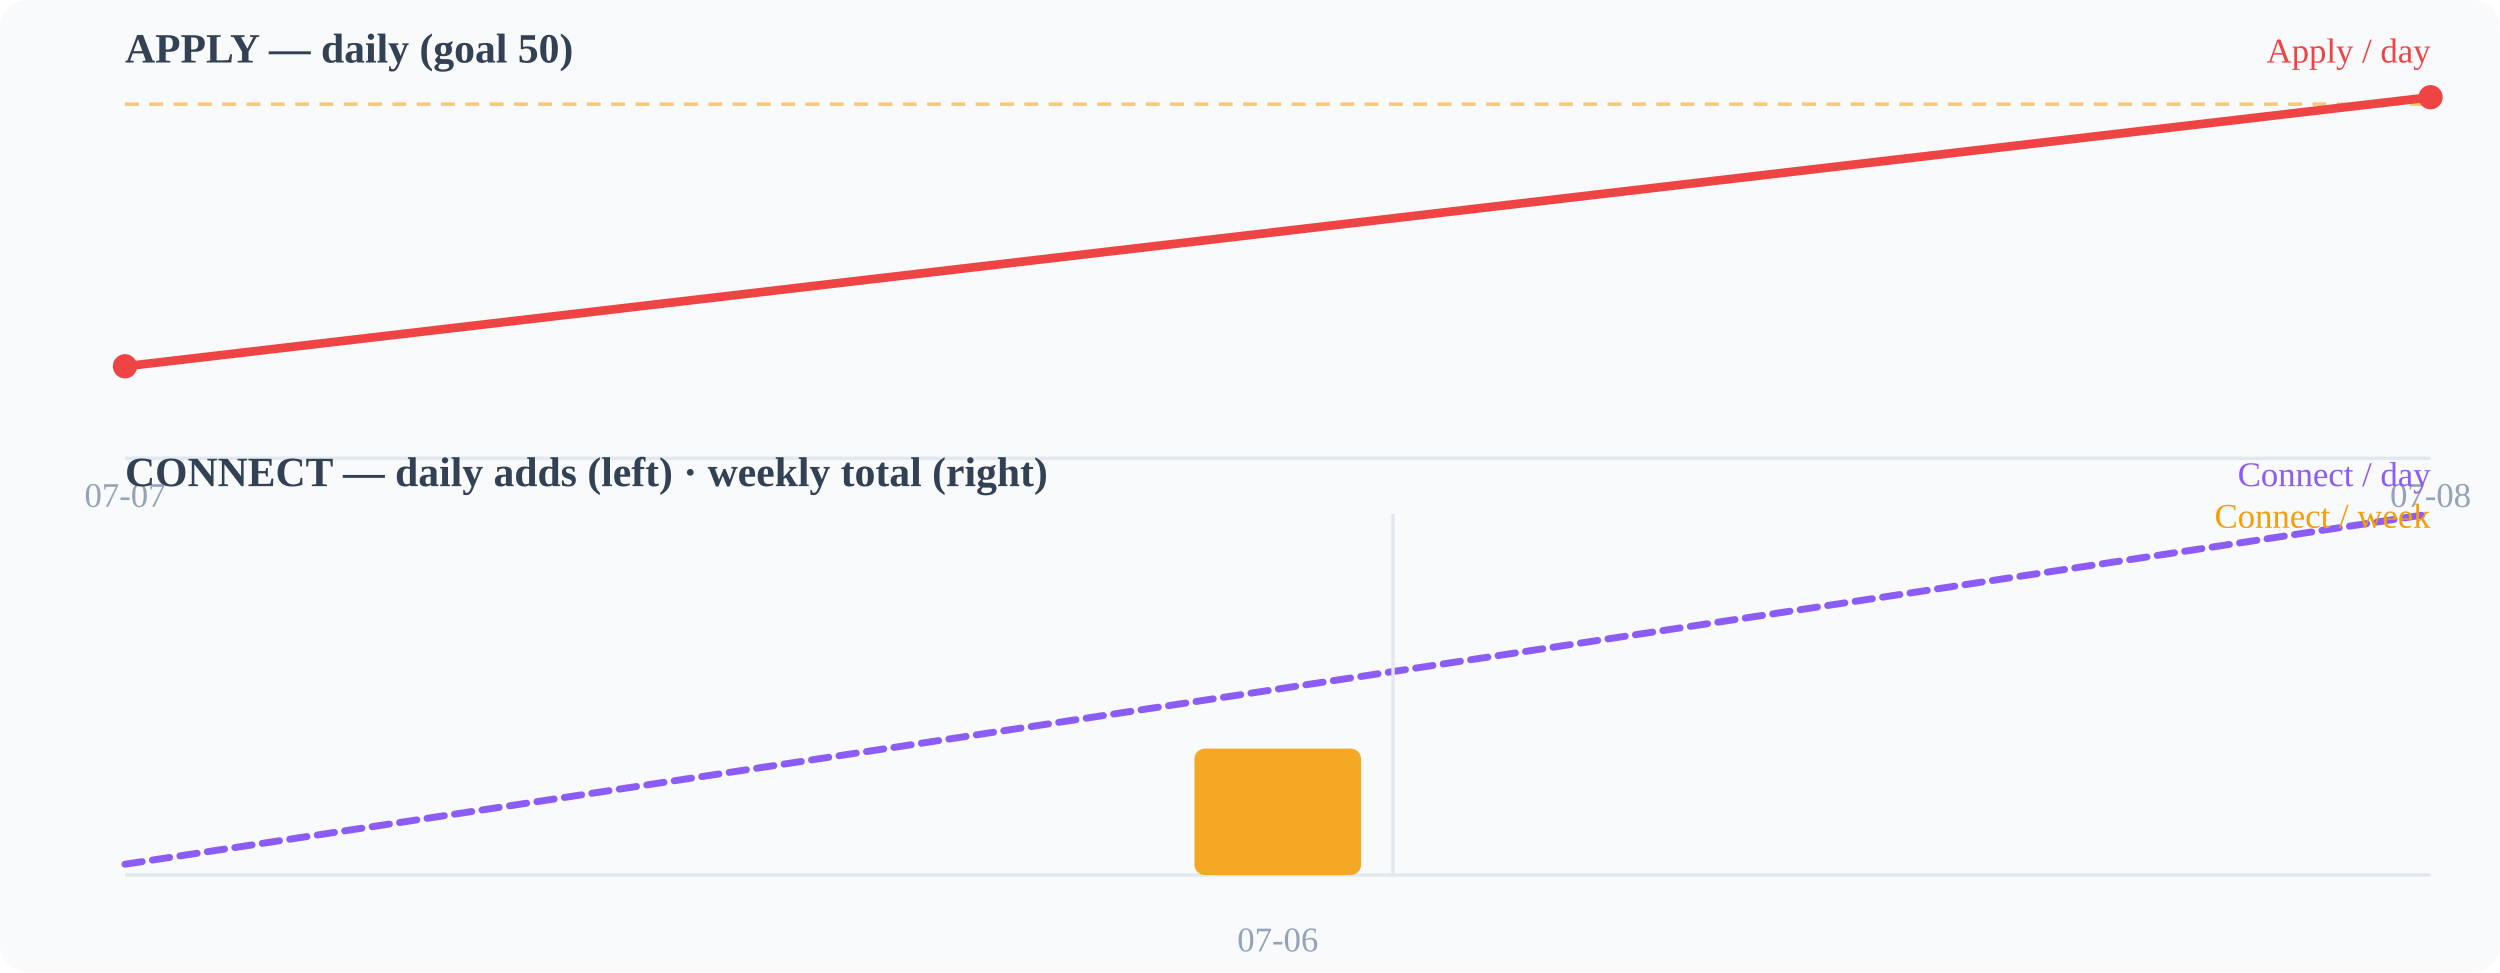
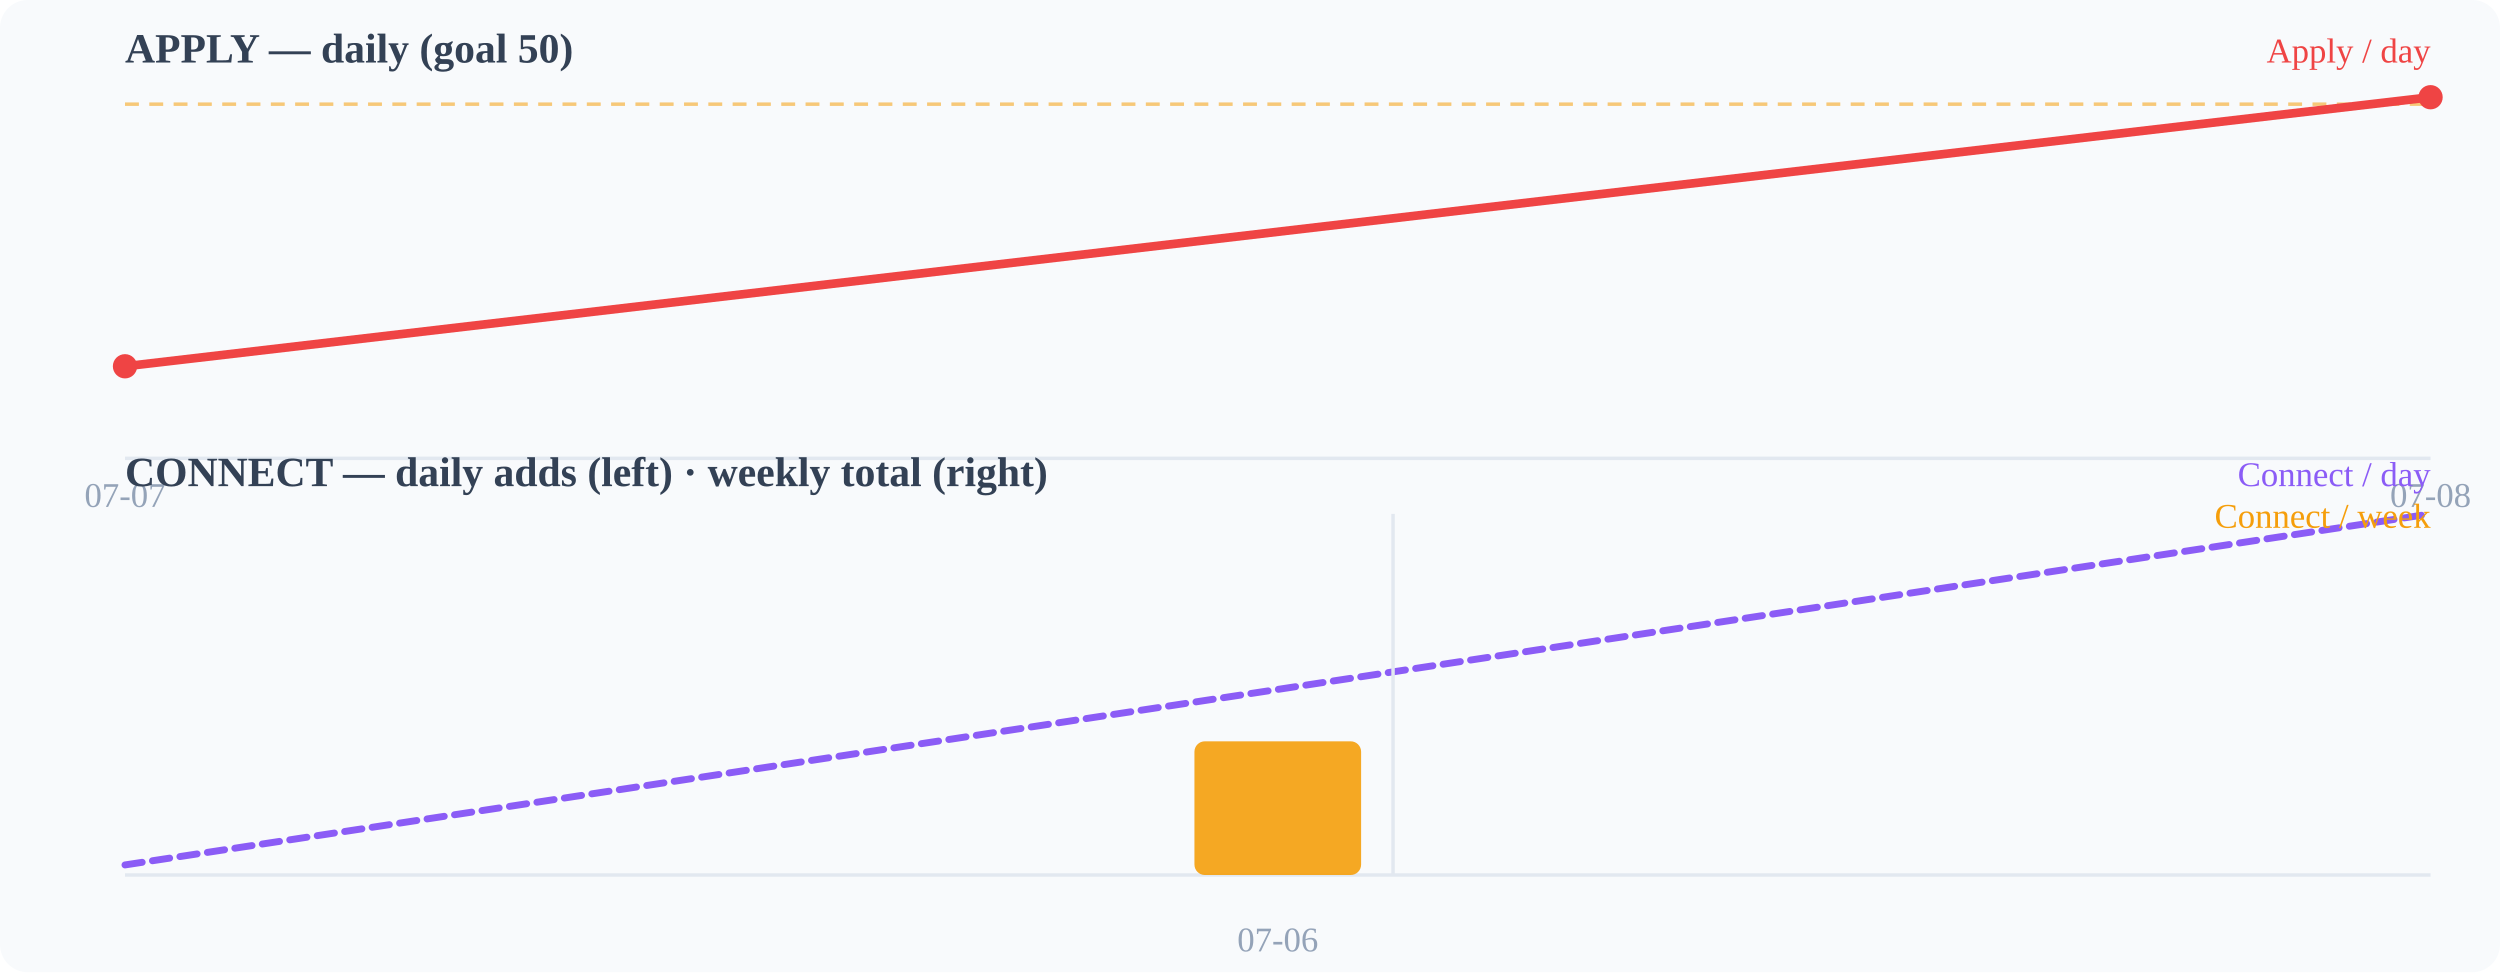
<svg xmlns="http://www.w3.org/2000/svg" width="720" height="280" viewBox="0 0 720 280">
  <rect width="720" height="280" fill="#f8fafc" rx="8" />
  <text x="36" y="18" font-size="12" font-weight="600" fill="#334155">APPLY — daily (goal 50)</text>
  <line x1="36" y1="132" x2="700" y2="132" stroke="#e2e8f0" stroke-width="1" />
  <line x1="36" y1="30.0" x2="700" y2="30.0" stroke="#f59e0b" stroke-width="1" stroke-dasharray="4 3" opacity="0.55" />
  <polyline points="36.0,105.5 700.0,28.0" fill="none" stroke="#ef4444" stroke-width="2.5" stroke-linecap="round" stroke-linejoin="round" />
  <circle cx="36" cy="105.49" r="3.5" fill="#ef4444" />
  <circle cx="700" cy="28" r="3.5" fill="#ef4444" />
  <text x="36" y="146" font-size="10" fill="#94a3b8" text-anchor="middle">07-07</text>
  <text x="700" y="146" font-size="10" fill="#94a3b8" text-anchor="middle">07-08</text>
  <text x="36" y="140" font-size="12" font-weight="600" fill="#334155">CONNECT — daily adds (left) · weekly total (right)</text>
  <line x1="36" y1="252" x2="700" y2="252" stroke="#e2e8f0" stroke-width="1" />
-   <polyline points="36.0,248.9 700.0,148.0" fill="none" stroke="#8b5cf6" stroke-width="2" stroke-linecap="round" stroke-linejoin="round" stroke-dasharray="5 3" />
-   <rect x="344.0" y="215.6" width="48" height="36.4" rx="3" fill="#f59e0b" opacity="0.9" />
+   <polyline points="36.0,249.1 700.0,148.0" fill="none" stroke="#8b5cf6" stroke-width="2" stroke-linecap="round" stroke-linejoin="round" stroke-dasharray="5 3" />
+   <rect x="344.0" y="213.5" width="48" height="38.5" rx="3" fill="#f59e0b" opacity="0.9" />
  <line x1="401.2" y1="148" x2="401.2" y2="252" stroke="#e2e8f0" stroke-width="1" />
  <text x="368" y="274" font-size="10" fill="#94a3b8" text-anchor="middle">07-06</text>
  <text x="700" y="18" font-size="10" fill="#ef4444" text-anchor="end">Apply / day</text>
  <text x="700" y="140" font-size="10" fill="#8b5cf6" text-anchor="end">Connect / day</text>
  <text x="700" y="152" font-size="10" fill="#f59e0b" text-anchor="end">Connect / week</text>
</svg>
